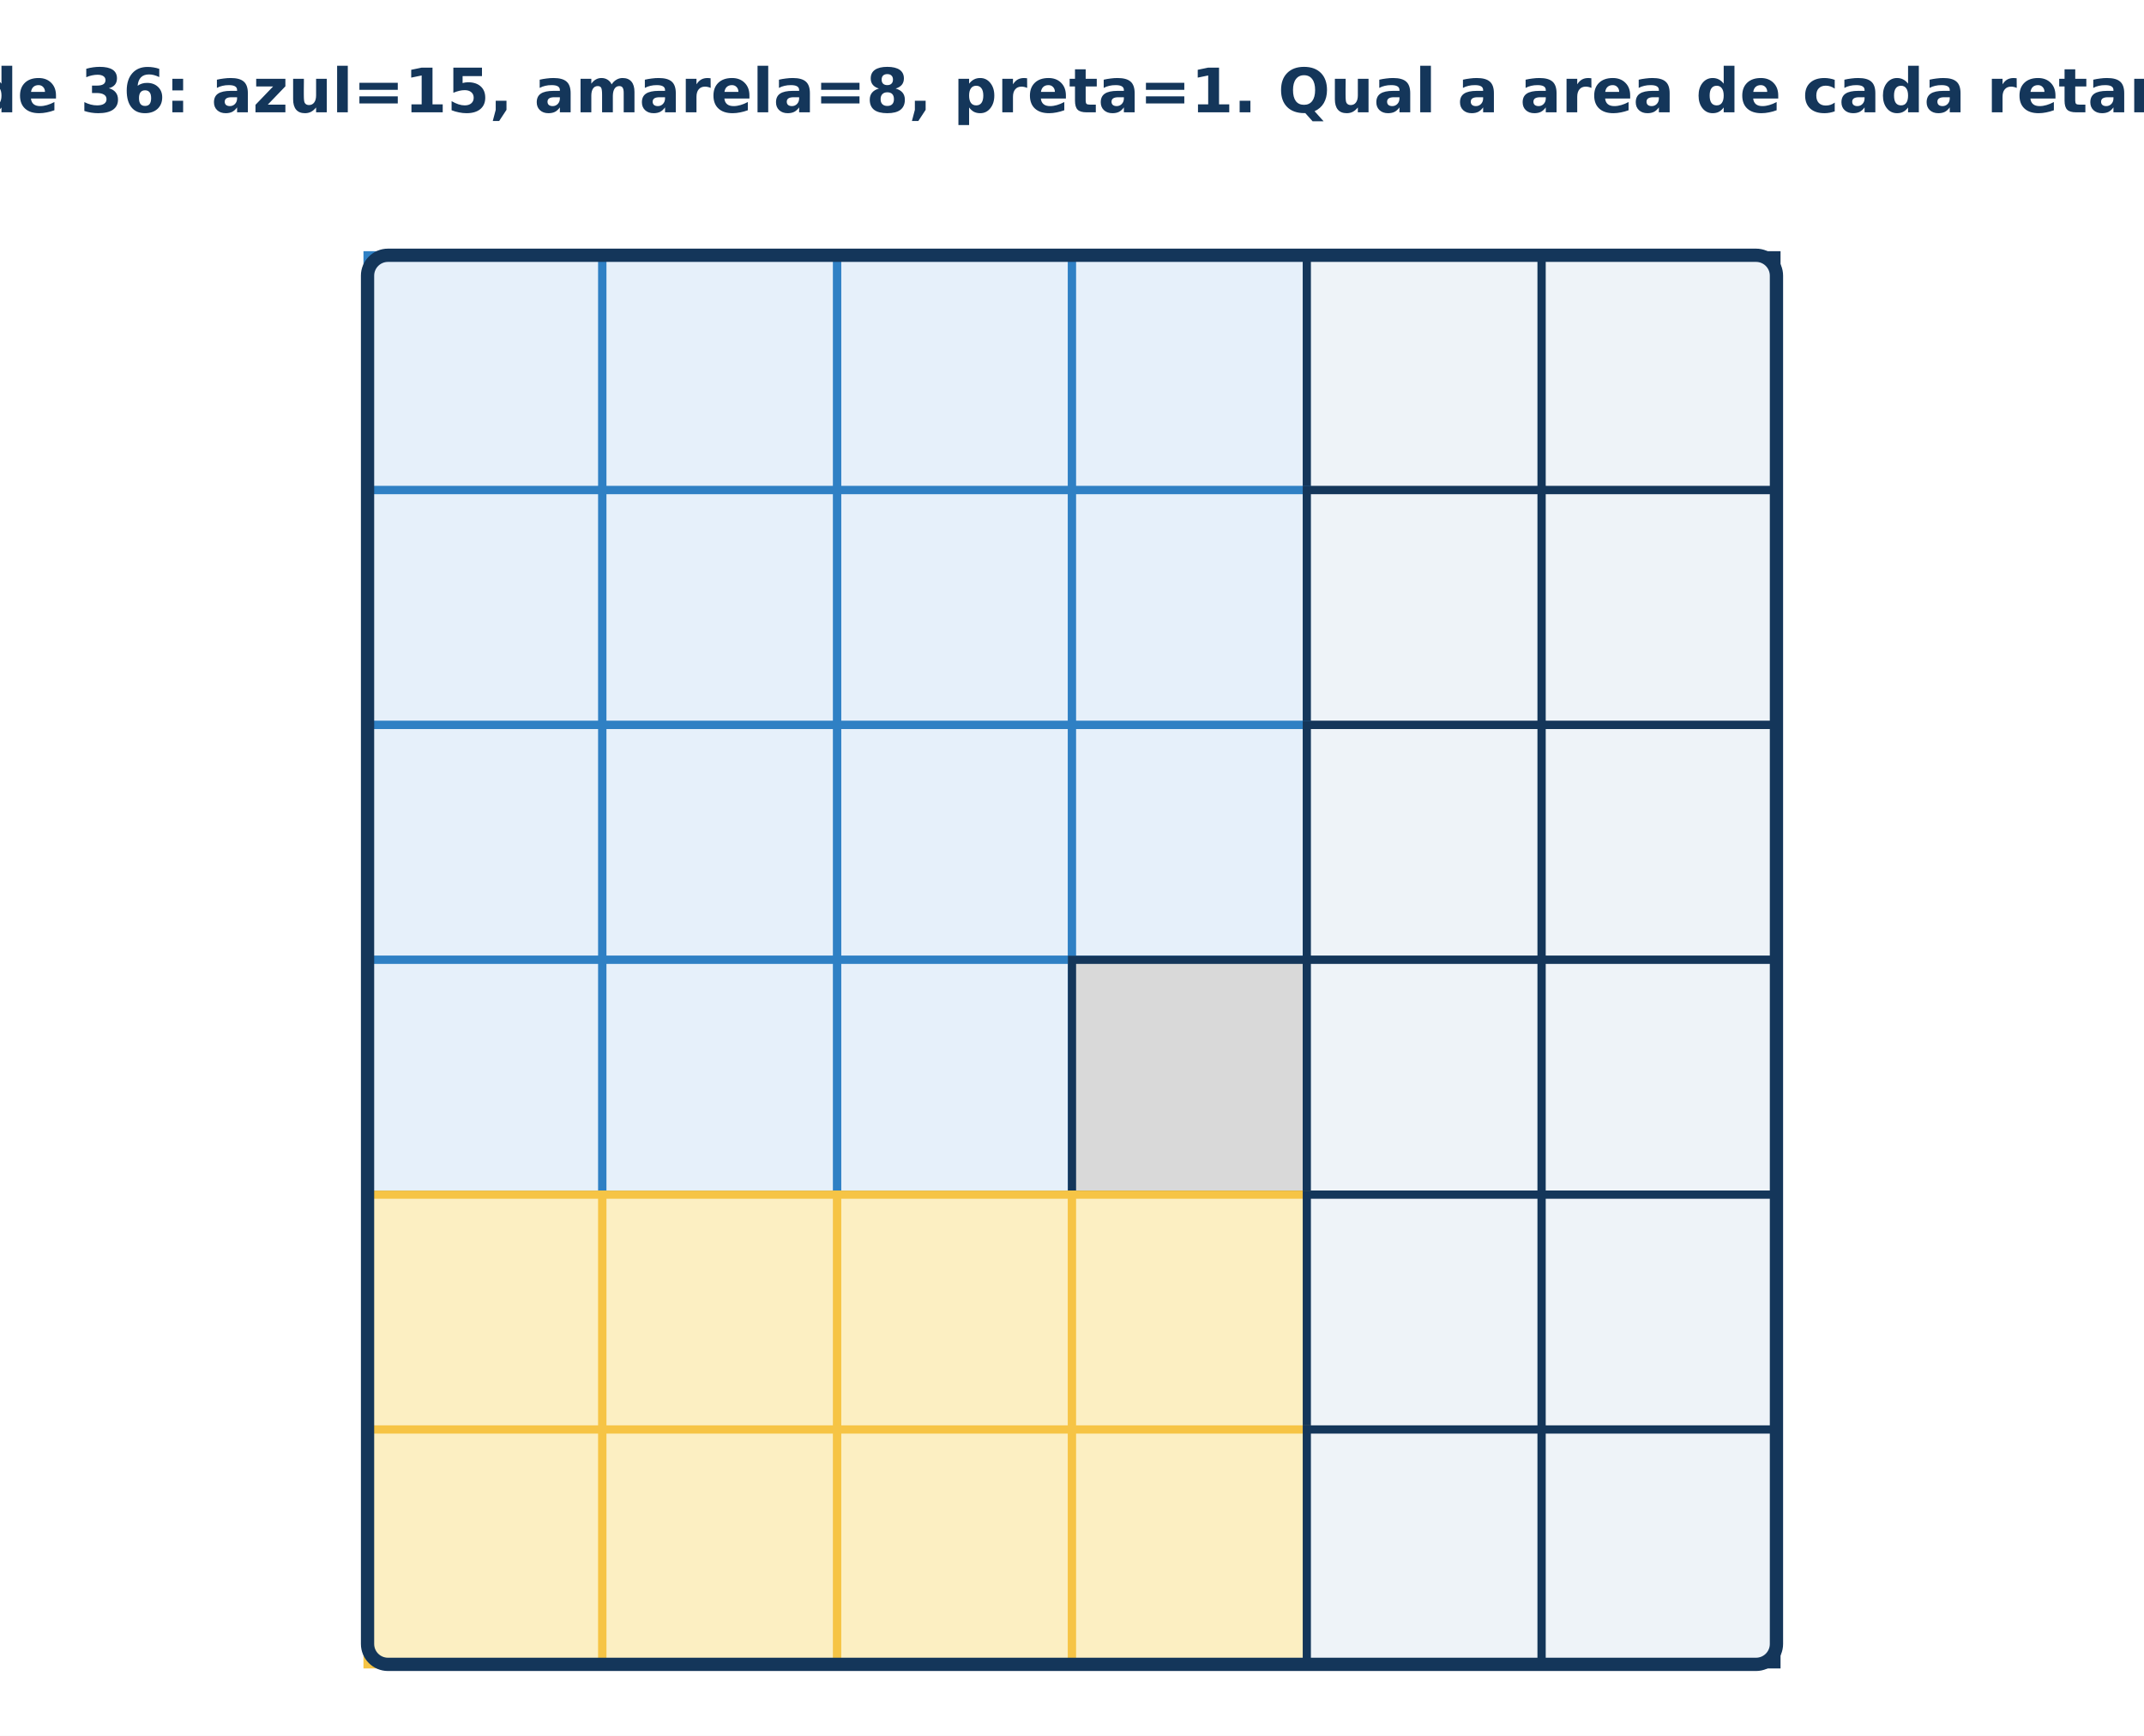
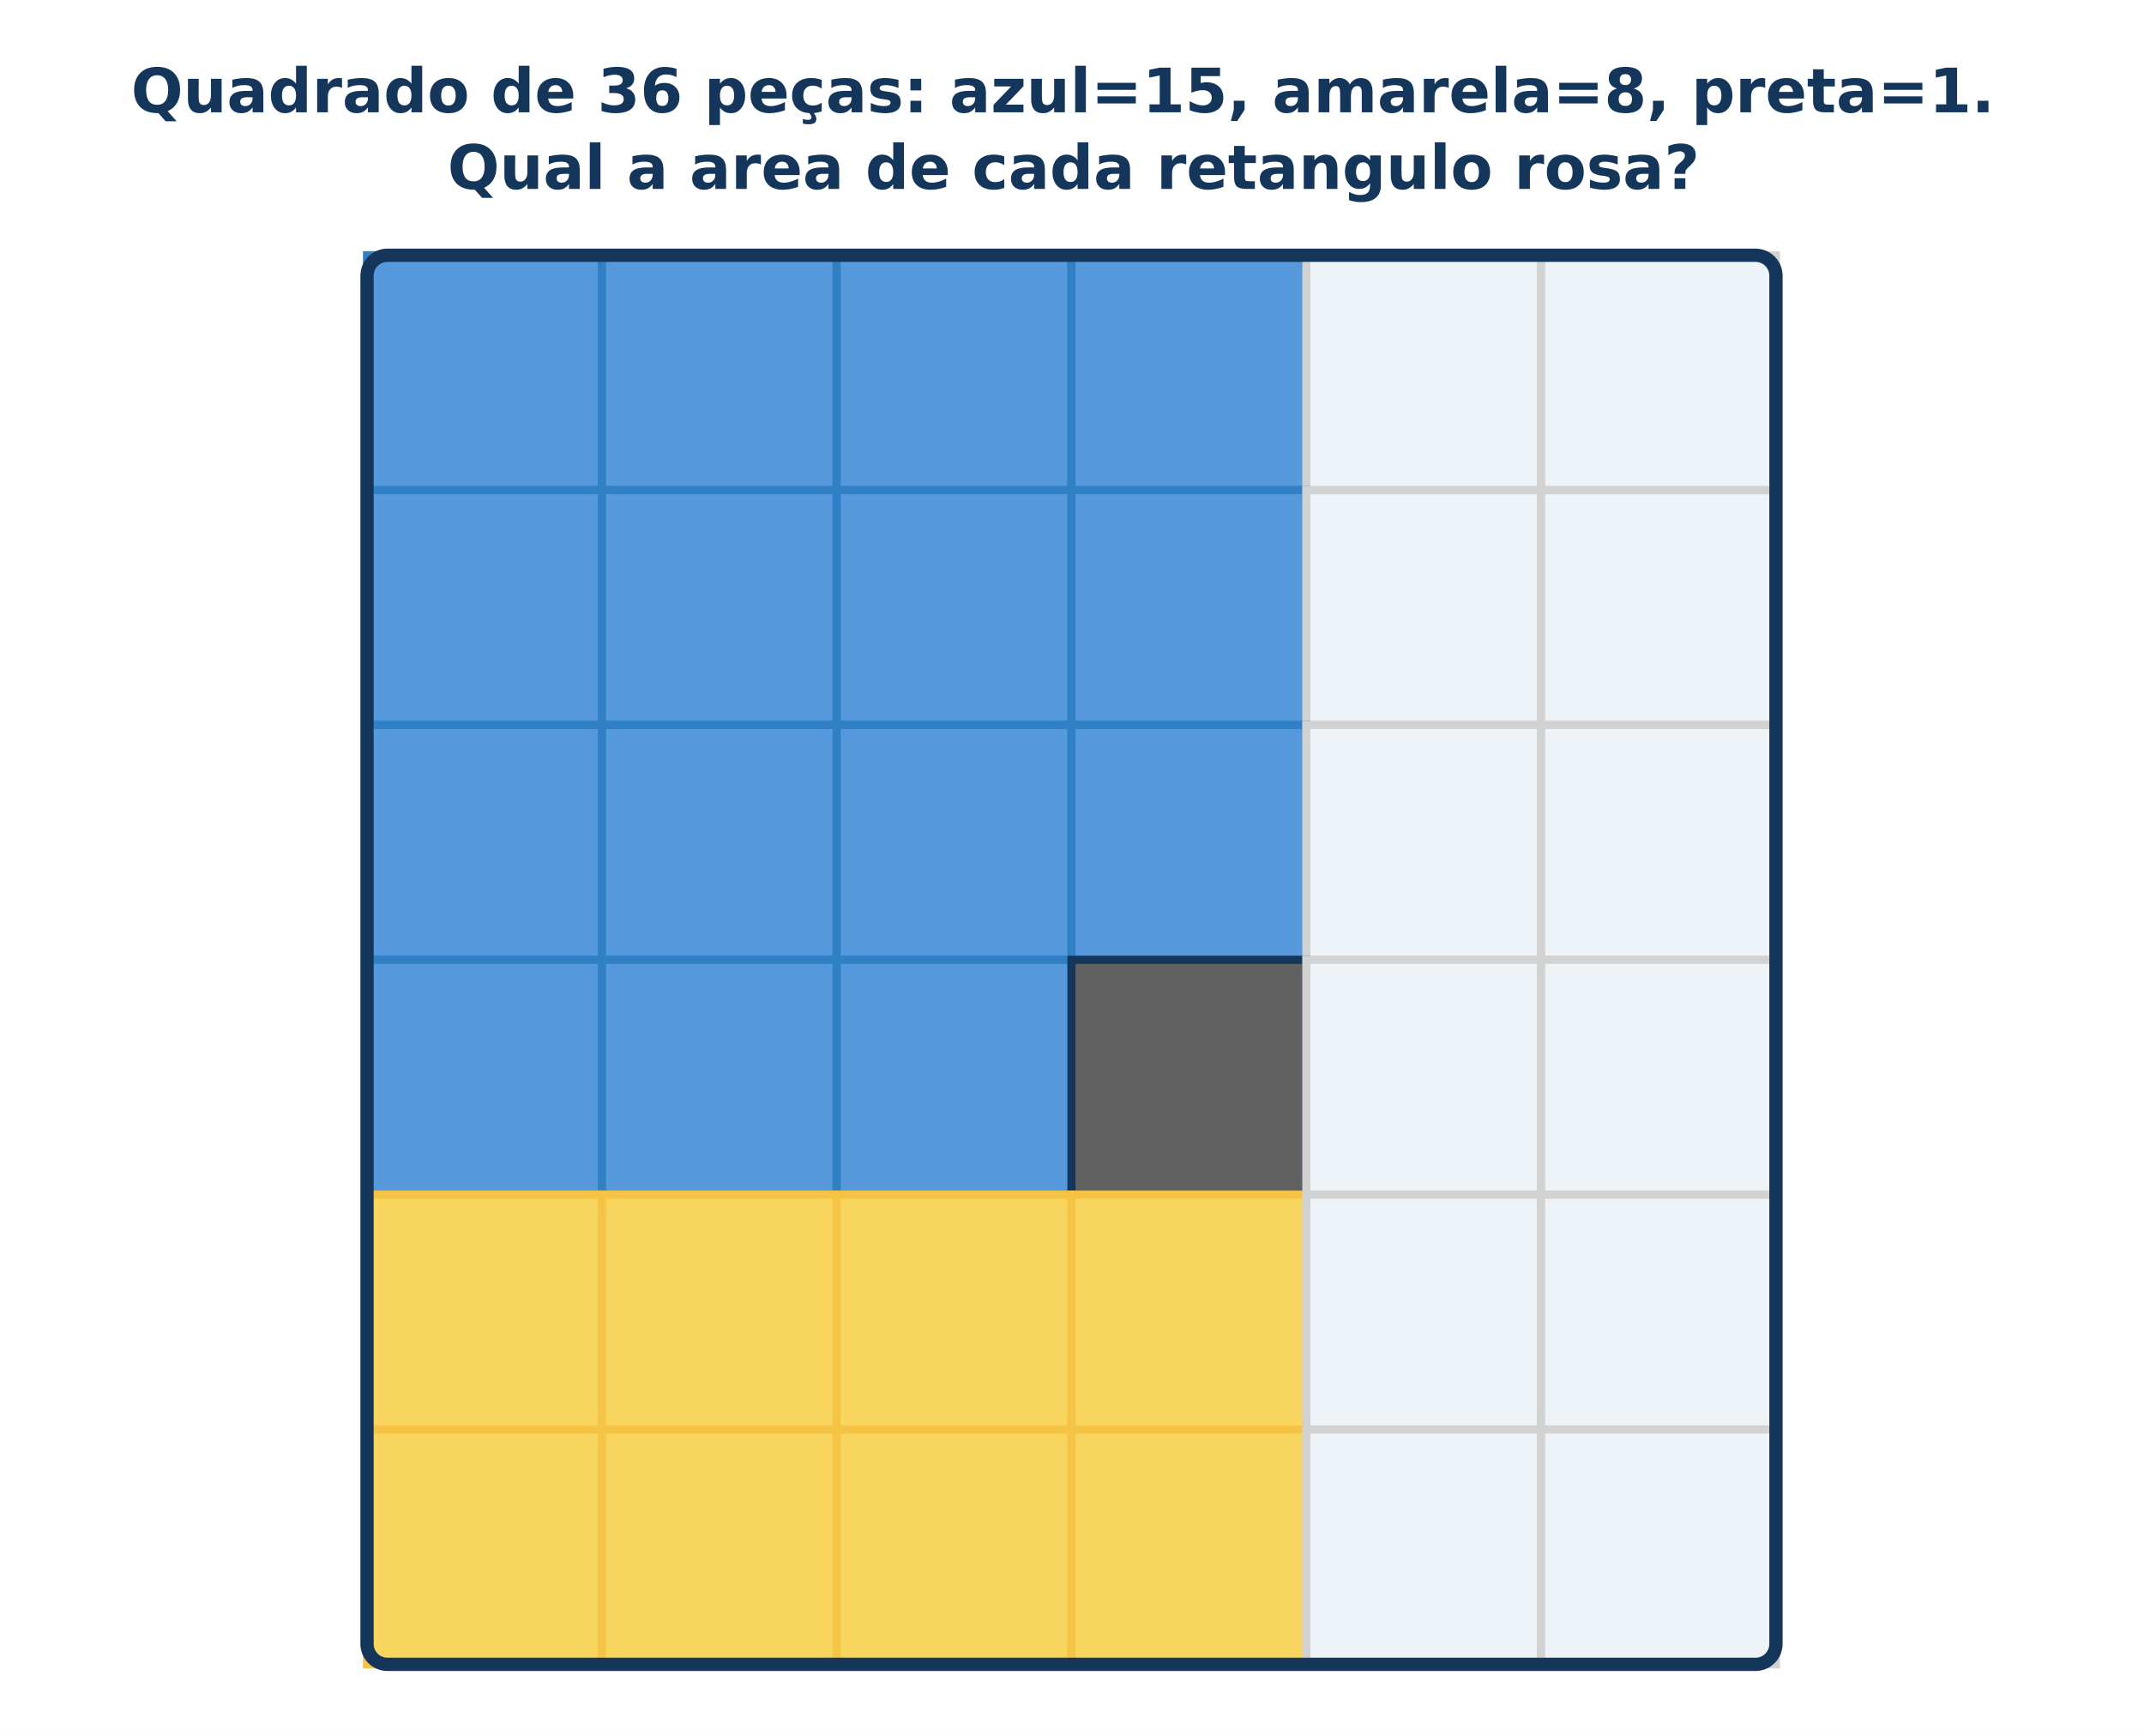
- <svg xmlns="http://www.w3.org/2000/svg" viewBox="0 0 420 340">
-   <rect width="420" height="340" fill="white" />
-   <text x="210.0" y="22" font-family="DejaVu Sans" font-size="12" font-weight="bold" fill="#14365A" text-anchor="middle">Quadrado de 36: azul=15, amarela=8, preta=1. Qual a area de cada retangulo rosa?</text>
-   <rect x="72.0" y="50" width="46" height="46" rx="0" fill="#E6F0FA" stroke="#2F80C4" stroke-width="1.6" />
-   <rect x="118.0" y="50" width="46" height="46" rx="0" fill="#E6F0FA" stroke="#2F80C4" stroke-width="1.6" />
-   <rect x="164.0" y="50" width="46" height="46" rx="0" fill="#E6F0FA" stroke="#2F80C4" stroke-width="1.6" />
-   <rect x="210.0" y="50" width="46" height="46" rx="0" fill="#E6F0FA" stroke="#2F80C4" stroke-width="1.6" />
-   <rect x="256.0" y="50" width="46" height="46" rx="0" fill="#EEF3F8" stroke="#14365A" stroke-width="1.6" />
-   <rect x="302.0" y="50" width="46" height="46" rx="0" fill="#EEF3F8" stroke="#14365A" stroke-width="1.6" />
-   <rect x="72.0" y="96" width="46" height="46" rx="0" fill="#E6F0FA" stroke="#2F80C4" stroke-width="1.6" />
-   <rect x="118.0" y="96" width="46" height="46" rx="0" fill="#E6F0FA" stroke="#2F80C4" stroke-width="1.6" />
-   <rect x="164.0" y="96" width="46" height="46" rx="0" fill="#E6F0FA" stroke="#2F80C4" stroke-width="1.6" />
-   <rect x="210.0" y="96" width="46" height="46" rx="0" fill="#E6F0FA" stroke="#2F80C4" stroke-width="1.6" />
-   <rect x="256.0" y="96" width="46" height="46" rx="0" fill="#EEF3F8" stroke="#14365A" stroke-width="1.6" />
-   <rect x="302.0" y="96" width="46" height="46" rx="0" fill="#EEF3F8" stroke="#14365A" stroke-width="1.6" />
-   <rect x="72.0" y="142" width="46" height="46" rx="0" fill="#E6F0FA" stroke="#2F80C4" stroke-width="1.6" />
-   <rect x="118.0" y="142" width="46" height="46" rx="0" fill="#E6F0FA" stroke="#2F80C4" stroke-width="1.6" />
-   <rect x="164.0" y="142" width="46" height="46" rx="0" fill="#E6F0FA" stroke="#2F80C4" stroke-width="1.6" />
-   <rect x="210.0" y="142" width="46" height="46" rx="0" fill="#E6F0FA" stroke="#2F80C4" stroke-width="1.6" />
-   <rect x="256.0" y="142" width="46" height="46" rx="0" fill="#EEF3F8" stroke="#14365A" stroke-width="1.6" />
-   <rect x="302.0" y="142" width="46" height="46" rx="0" fill="#EEF3F8" stroke="#14365A" stroke-width="1.6" />
-   <rect x="72.0" y="188" width="46" height="46" rx="0" fill="#E6F0FA" stroke="#2F80C4" stroke-width="1.6" />
-   <rect x="118.0" y="188" width="46" height="46" rx="0" fill="#E6F0FA" stroke="#2F80C4" stroke-width="1.6" />
-   <rect x="164.0" y="188" width="46" height="46" rx="0" fill="#E6F0FA" stroke="#2F80C4" stroke-width="1.6" />
-   <rect x="210.0" y="188" width="46" height="46" rx="0" fill="#D9D9D9" stroke="#14365A" stroke-width="1.6" />
-   <rect x="256.0" y="188" width="46" height="46" rx="0" fill="#EEF3F8" stroke="#14365A" stroke-width="1.6" />
-   <rect x="302.0" y="188" width="46" height="46" rx="0" fill="#EEF3F8" stroke="#14365A" stroke-width="1.6" />
-   <rect x="72.0" y="234" width="46" height="46" rx="0" fill="#FCEFC2" stroke="#F6C445" stroke-width="1.6" />
-   <rect x="118.0" y="234" width="46" height="46" rx="0" fill="#FCEFC2" stroke="#F6C445" stroke-width="1.6" />
-   <rect x="164.0" y="234" width="46" height="46" rx="0" fill="#FCEFC2" stroke="#F6C445" stroke-width="1.6" />
-   <rect x="210.0" y="234" width="46" height="46" rx="0" fill="#FCEFC2" stroke="#F6C445" stroke-width="1.6" />
-   <rect x="256.0" y="234" width="46" height="46" rx="0" fill="#EEF3F8" stroke="#14365A" stroke-width="1.6" />
-   <rect x="302.0" y="234" width="46" height="46" rx="0" fill="#EEF3F8" stroke="#14365A" stroke-width="1.6" />
-   <rect x="72.0" y="280" width="46" height="46" rx="0" fill="#FCEFC2" stroke="#F6C445" stroke-width="1.6" />
-   <rect x="118.0" y="280" width="46" height="46" rx="0" fill="#FCEFC2" stroke="#F6C445" stroke-width="1.6" />
-   <rect x="164.0" y="280" width="46" height="46" rx="0" fill="#FCEFC2" stroke="#F6C445" stroke-width="1.6" />
-   <rect x="210.0" y="280" width="46" height="46" rx="0" fill="#FCEFC2" stroke="#F6C445" stroke-width="1.6" />
-   <rect x="256.0" y="280" width="46" height="46" rx="0" fill="#EEF3F8" stroke="#14365A" stroke-width="1.6" />
-   <rect x="302.0" y="280" width="46" height="46" rx="0" fill="#EEF3F8" stroke="#14365A" stroke-width="1.6" />
-   <rect x="72.0" y="50" width="276" height="276" rx="4" fill="none" stroke="#14365A" stroke-width="2.6" />
+ <svg xmlns="http://www.w3.org/2000/svg" viewBox="0 0 420 340" version="1.1" id="svg38">
+   <defs id="defs38" />
+   <rect width="420" height="340" fill="white" id="rect1" />
+   <text x="210.313" y="22" font-family="'DejaVu Sans'" font-size="12px" font-weight="bold" fill="#14365a" text-anchor="middle" id="text1">
+     <tspan id="tspan38" x="210.313" y="22">Quadrado de 36 peças: azul=15, amarela=8, preta=1.</tspan>
+     <tspan id="tspan39" x="210.313" y="37">Qual a area de cada retangulo rosa?</tspan>
+   </text>
+   <rect x="71.9" y="50" width="46" height="46" rx="0" fill="#E6F0FA" stroke="#2f80c4" stroke-width="1.6" id="rect2" style="fill:#5699dd;fill-opacity:1" />
+   <rect x="117.9" y="50" width="46" height="46" rx="0" fill="#E6F0FA" stroke="#2f80c4" stroke-width="1.6" id="rect3" style="fill:#5699dd;fill-opacity:1" />
+   <rect x="163.9" y="50" width="46" height="46" rx="0" fill="#E6F0FA" stroke="#2f80c4" stroke-width="1.6" id="rect4" style="fill:#5699dd;fill-opacity:1" />
+   <rect x="209.9" y="50" width="46" height="46" rx="0" fill="#E6F0FA" stroke="#2f80c4" stroke-width="1.6" id="rect5" style="fill:#5699dd;fill-opacity:1" />
+   <rect x="255.9" y="50" width="46" height="46" rx="0" fill="#eef3f8" stroke="#14365a" stroke-width="1.6" id="rect6" style="stroke:#d2d2d2;stroke-opacity:1" />
+   <rect x="301.9" y="50" width="46" height="46" rx="0" fill="#eef3f8" stroke="#14365a" stroke-width="1.6" id="rect7" style="stroke:#d2d2d2;stroke-opacity:1" />
+   <rect x="71.9" y="96" width="46" height="46" rx="0" fill="#E6F0FA" stroke="#2f80c4" stroke-width="1.6" id="rect8" style="fill:#5699dd;fill-opacity:1" />
+   <rect x="117.9" y="96" width="46" height="46" rx="0" fill="#E6F0FA" stroke="#2f80c4" stroke-width="1.6" id="rect9" style="fill:#5699dd;fill-opacity:1" />
+   <rect x="163.9" y="96" width="46" height="46" rx="0" fill="#E6F0FA" stroke="#2f80c4" stroke-width="1.6" id="rect10" style="fill:#5699dd;fill-opacity:1" />
+   <rect x="209.9" y="96" width="46" height="46" rx="0" fill="#E6F0FA" stroke="#2f80c4" stroke-width="1.6" id="rect11" style="fill:#5699dd;fill-opacity:1" />
+   <rect x="255.9" y="96" width="46" height="46" rx="0" fill="#eef3f8" stroke="#14365a" stroke-width="1.6" id="rect12" style="stroke:#d2d2d2;stroke-opacity:1" />
+   <rect x="301.9" y="96" width="46" height="46" rx="0" fill="#eef3f8" stroke="#14365a" stroke-width="1.6" id="rect13" style="stroke:#d2d2d2;stroke-opacity:1" />
+   <rect x="71.9" y="142" width="46" height="46" rx="0" fill="#E6F0FA" stroke="#2f80c4" stroke-width="1.6" id="rect14" style="fill:#5699dd;fill-opacity:1" />
+   <rect x="117.9" y="142" width="46" height="46" rx="0" fill="#E6F0FA" stroke="#2f80c4" stroke-width="1.6" id="rect15" style="fill:#5699dd;fill-opacity:1" />
+   <rect x="163.9" y="142" width="46" height="46" rx="0" fill="#E6F0FA" stroke="#2f80c4" stroke-width="1.6" id="rect16" style="fill:#5699dd;fill-opacity:1" />
+   <rect x="209.9" y="142" width="46" height="46" rx="0" fill="#E6F0FA" stroke="#2f80c4" stroke-width="1.6" id="rect17" style="fill:#5699dd;fill-opacity:1" />
+   <rect x="255.9" y="142" width="46" height="46" rx="0" fill="#eef3f8" stroke="#14365a" stroke-width="1.6" id="rect18" style="stroke:#d2d2d2;stroke-opacity:1" />
+   <rect x="301.9" y="142" width="46" height="46" rx="0" fill="#eef3f8" stroke="#14365a" stroke-width="1.6" id="rect19" style="stroke:#d2d2d2;stroke-opacity:1" />
+   <rect x="71.9" y="188" width="46" height="46" rx="0" fill="#E6F0FA" stroke="#2f80c4" stroke-width="1.6" id="rect20" style="fill:#5699dd;fill-opacity:1" />
+   <rect x="117.9" y="188" width="46" height="46" rx="0" fill="#E6F0FA" stroke="#2f80c4" stroke-width="1.6" id="rect21" style="fill:#5699dd;fill-opacity:1" />
+   <rect x="163.9" y="188" width="46" height="46" rx="0" fill="#E6F0FA" stroke="#2f80c4" stroke-width="1.6" id="rect22" style="fill:#5699dd;fill-opacity:1" />
+   <rect x="209.9" y="188" width="46" height="46" rx="0" fill="#D9D9D9" stroke="#14365a" stroke-width="1.6" id="rect23" style="fill:#616161;fill-opacity:1" />
+   <rect x="255.9" y="188" width="46" height="46" rx="0" fill="#eef3f8" stroke="#14365a" stroke-width="1.6" id="rect24" style="stroke:#d2d2d2;stroke-opacity:1" />
+   <rect x="301.9" y="188" width="46" height="46" rx="0" fill="#eef3f8" stroke="#14365a" stroke-width="1.6" id="rect25" style="stroke:#d2d2d2;stroke-opacity:1" />
+   <rect x="71.9" y="234" width="46" height="46" rx="0" fill="#FCEFC2" stroke="#f6c445" stroke-width="1.6" id="rect26" style="fill:#f7d55f;fill-opacity:1" />
+   <rect x="117.9" y="234" width="46" height="46" rx="0" fill="#FCEFC2" stroke="#f6c445" stroke-width="1.6" id="rect27" style="fill:#f7d55f;fill-opacity:1" />
+   <rect x="163.9" y="234" width="46" height="46" rx="0" fill="#FCEFC2" stroke="#f6c445" stroke-width="1.6" id="rect28" style="fill:#f7d55f;fill-opacity:1" />
+   <rect x="209.9" y="234" width="46" height="46" rx="0" fill="#FCEFC2" stroke="#f6c445" stroke-width="1.6" id="rect29" style="fill:#f7d55f;fill-opacity:1" />
+   <rect x="255.9" y="234" width="46" height="46" rx="0" fill="#eef3f8" stroke="#14365a" stroke-width="1.6" id="rect30" style="stroke:#d2d2d2;stroke-opacity:1" />
+   <rect x="301.9" y="234" width="46" height="46" rx="0" fill="#eef3f8" stroke="#14365a" stroke-width="1.6" id="rect31" style="stroke:#d2d2d2;stroke-opacity:1" />
+   <rect x="71.9" y="280" width="46" height="46" rx="0" fill="#FCEFC2" stroke="#f6c445" stroke-width="1.6" id="rect32" style="fill:#f7d55f;fill-opacity:1" />
+   <rect x="117.9" y="280" width="46" height="46" rx="0" fill="#FCEFC2" stroke="#f6c445" stroke-width="1.6" id="rect33" style="fill:#f7d55f;fill-opacity:1" />
+   <rect x="163.9" y="280" width="46" height="46" rx="0" fill="#FCEFC2" stroke="#f6c445" stroke-width="1.6" id="rect34" style="fill:#f7d55f;fill-opacity:1" />
+   <rect x="209.9" y="280" width="46" height="46" rx="0" fill="#FCEFC2" stroke="#f6c445" stroke-width="1.6" id="rect35" style="fill:#f7d55f;fill-opacity:1" />
+   <rect x="255.9" y="280" width="46" height="46" rx="0" fill="#eef3f8" stroke="#14365a" stroke-width="1.6" id="rect36" style="stroke:#d2d2d2;stroke-opacity:1" />
+   <rect x="301.9" y="280" width="46" height="46" rx="0" fill="#eef3f8" stroke="#14365a" stroke-width="1.6" id="rect37" style="stroke:#d2d2d2;stroke-opacity:1" />
+   <rect x="71.9" y="50" width="276" height="276" rx="4" fill="none" stroke="#14365a" stroke-width="2.6" id="rect38" />
</svg>
